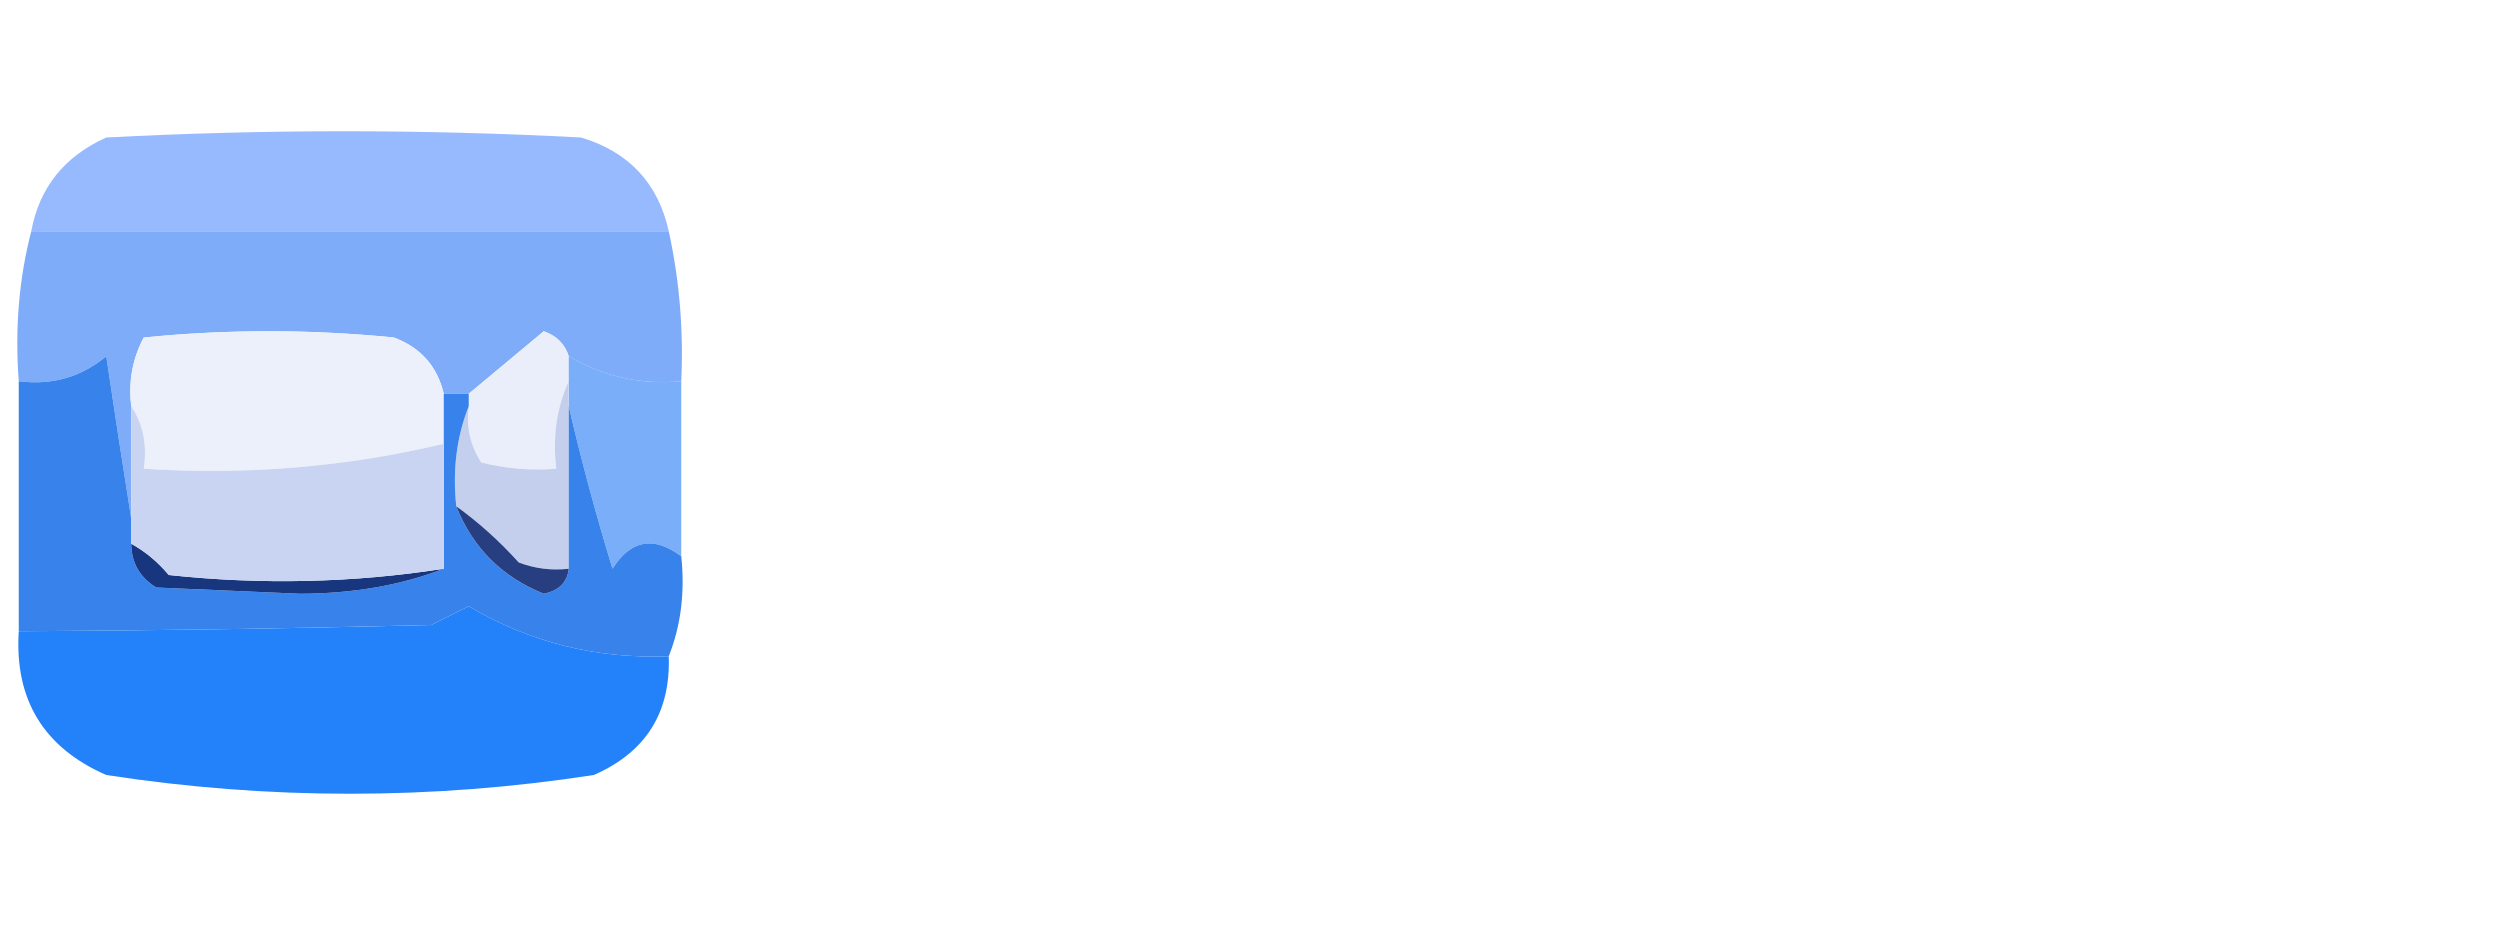
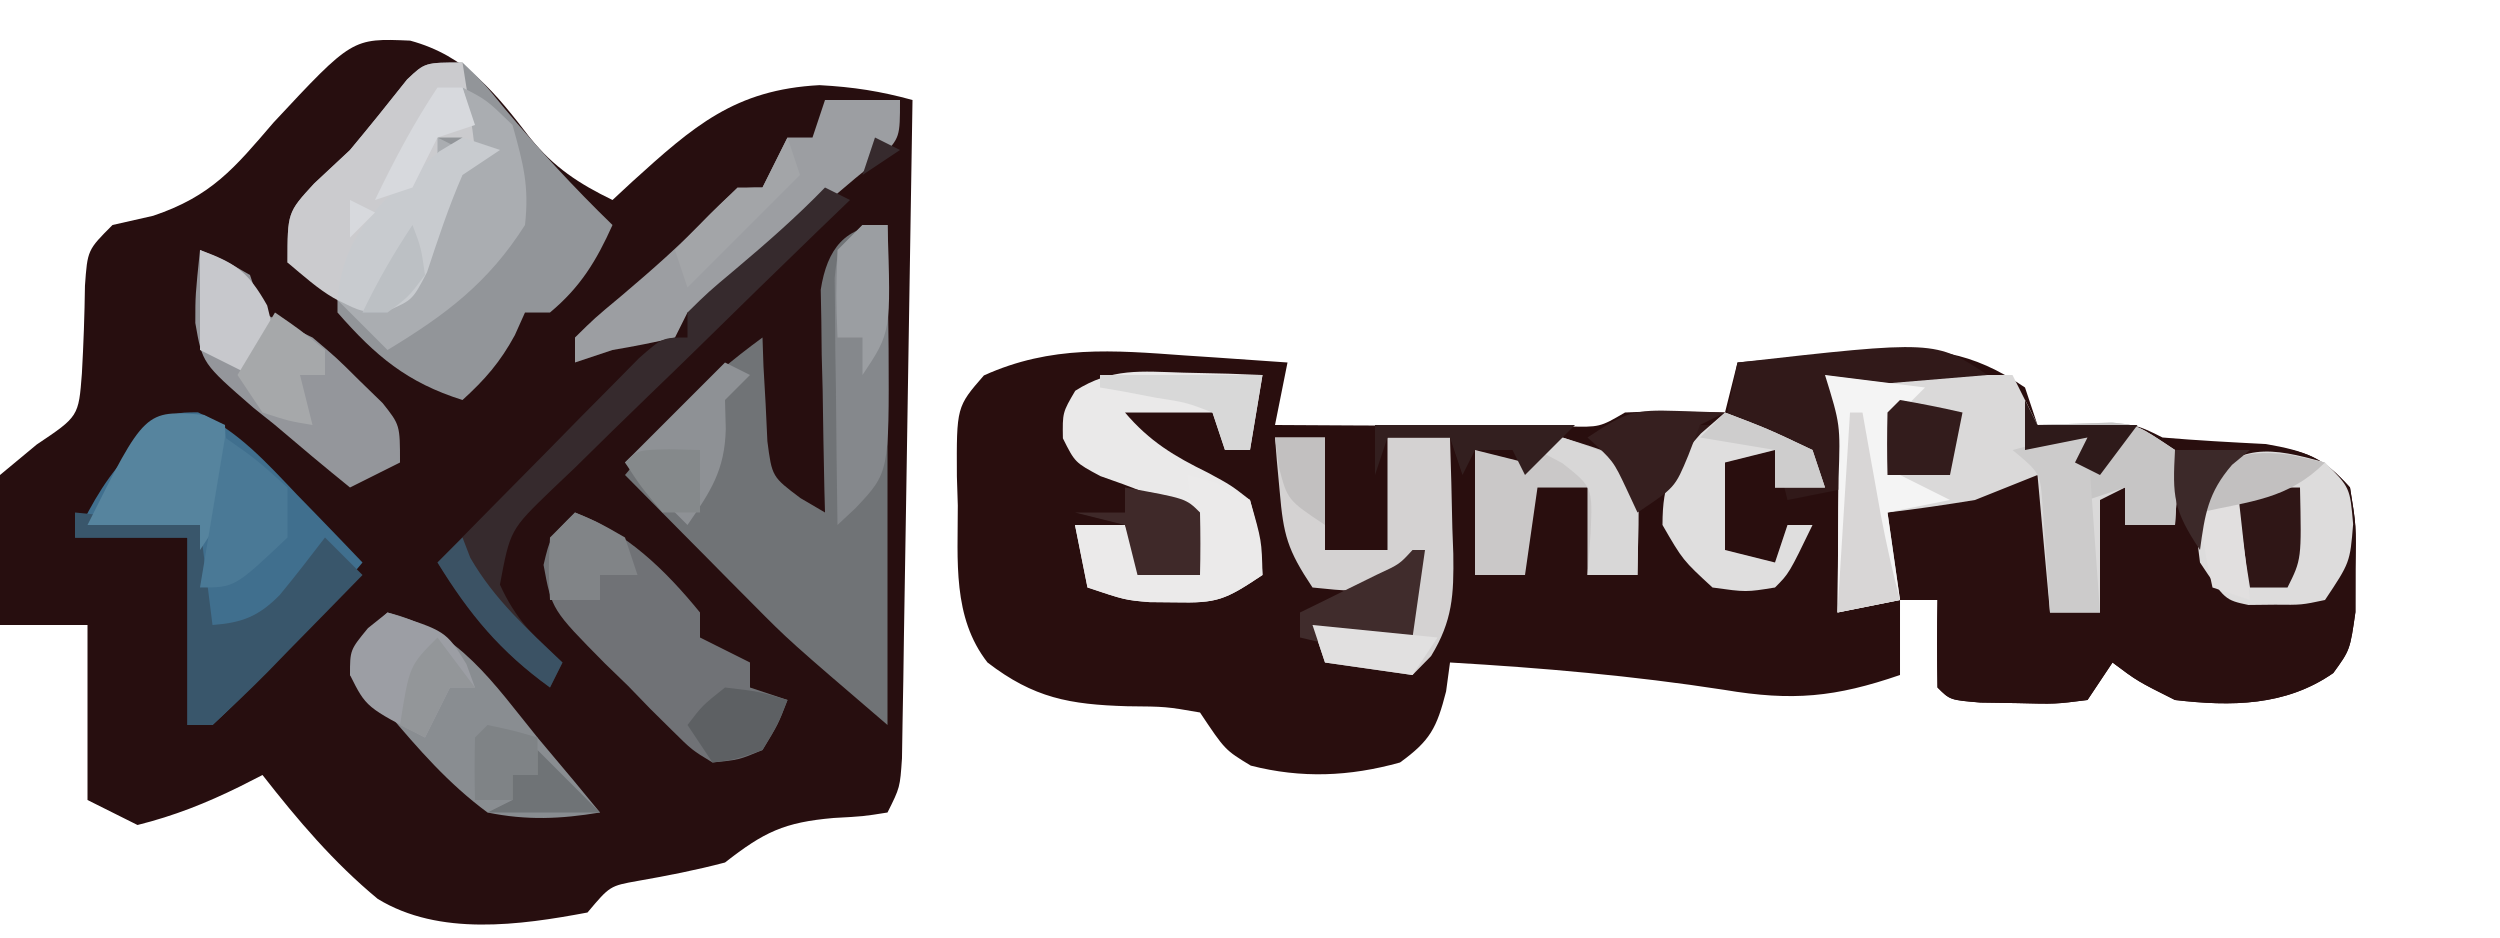
- <svg xmlns="http://www.w3.org/2000/svg" version="1.1" width="200px" height="75px" style="shape-rendering:geometricPrecision; text-rendering:geometricPrecision; image-rendering:optimizeQuality; fill-rule:evenodd; clip-rule:evenodd">
-   <g>
-     <path style="opacity:0.983" fill="#95b9fe" d="M 53.5,18.5 C 36.5,18.5 19.5,18.5 2.5,18.5C 3.143,15.012 5.143,12.512 8.5,11C 21.167,10.333 33.833,10.333 46.5,11C 50.321,12.162 52.654,14.662 53.5,18.5 Z" />
-   </g>
-   <g>
-     <path style="opacity:0.876" fill="#fefffe" d="M 62.5,19.5 C 70.171,18.137 74.838,21.137 76.5,28.5C 74.138,29.271 71.805,30.105 69.5,31C 72.102,31.883 74.269,33.383 76,35.5C 78.5,48.333 73.333,53.5 60.5,51C 56.846,48.523 55.179,45.023 55.5,40.5C 57.819,39.833 60.153,39.666 62.5,40C 62.926,43.592 64.926,45.092 68.5,44.5C 68.713,42.856 68.38,41.356 67.5,40C 57.042,37.911 53.876,32.078 58,22.5C 59.409,21.219 60.909,20.219 62.5,19.5 Z M 64.5,26.5 C 67.534,26.61 68.534,27.943 67.5,30.5C 64.649,30.037 63.649,28.704 64.5,26.5 Z" />
-   </g>
-   <g>
-     <path style="opacity:0.866" fill="#fefffe" d="M 141.5,20.5 C 147.176,20.334 152.843,20.501 158.5,21C 160.259,22.008 161.426,23.508 162,25.5C 164.318,35.338 160.485,40.338 150.5,40.5C 150.5,44.167 150.5,47.833 150.5,51.5C 147.5,51.5 144.5,51.5 141.5,51.5C 141.5,41.167 141.5,30.833 141.5,20.5 Z M 150.5,27.5 C 154.161,27.35 155.161,28.85 153.5,32C 152.552,32.483 151.552,32.65 150.5,32.5C 150.5,30.833 150.5,29.167 150.5,27.5 Z" />
-   </g>
-   <g>
-     <path style="opacity:0.993" fill="#7eacf9" d="M 2.5,18.5 C 19.5,18.5 36.5,18.5 53.5,18.5C 54.36,22.434 54.693,26.434 54.5,30.5C 51.246,30.793 48.246,30.126 45.5,28.5C 45.189,27.522 44.522,26.855 43.5,26.5C 41.481,28.19 39.481,29.856 37.5,31.5C 36.833,31.5 36.167,31.5 35.5,31.5C 34.977,29.292 33.644,27.792 31.5,27C 24.833,26.333 18.167,26.333 11.5,27C 10.594,28.7 10.261,30.533 10.5,32.5C 10.5,35.5 10.5,38.5 10.5,41.5C 9.834,37.316 9.167,32.982 8.5,28.5C 6.49,30.171 4.157,30.838 1.5,30.5C 1.183,26.298 1.517,22.298 2.5,18.5 Z" />
-   </g>
-   <g>
-     <path style="opacity:0.836" fill="#fefffe" d="M 110.5,27.5 C 113.675,27.84 115.841,29.507 117,32.5C 117.5,38.825 117.666,45.158 117.5,51.5C 114.833,51.5 112.167,51.5 109.5,51.5C 109.946,45.979 109.446,40.645 108,35.5C 106.554,40.645 106.054,45.979 106.5,51.5C 103.833,51.5 101.167,51.5 98.5,51.5C 98.5,43.833 98.5,36.167 98.5,28.5C 101.394,28.042 103.894,28.709 106,30.5C 107.409,29.219 108.909,28.219 110.5,27.5 Z" />
-   </g>
-   <g>
-     <path style="opacity:0.86" fill="#fefffe" d="M 128.5,27.5 C 134.434,27.107 138.101,29.773 139.5,35.5C 137.997,36.557 136.33,37.224 134.5,37.5C 132.526,36.296 130.526,35.462 128.5,35C 126.334,37.989 126.001,41.155 127.5,44.5C 130.36,44.916 132.526,43.916 134,41.5C 135.766,42.233 137.599,42.567 139.5,42.5C 138.265,50.629 133.598,53.462 125.5,51C 123.714,50.215 122.214,49.049 121,47.5C 119.466,43.289 119.133,38.956 120,34.5C 121.84,30.815 124.673,28.482 128.5,27.5 Z" />
-   </g>
-   <g>
-     <path style="opacity:0.818" fill="#fefffe" d="M 174.5,27.5 C 179.2,29.313 179.867,32.313 176.5,36.5C 175.094,35.332 173.928,35.665 173,37.5C 172.501,42.155 172.334,46.822 172.5,51.5C 169.833,51.5 167.167,51.5 164.5,51.5C 164.5,43.833 164.5,36.167 164.5,28.5C 167.119,28.232 169.619,28.565 172,29.5C 172.995,28.934 173.828,28.267 174.5,27.5 Z" />
-   </g>
-   <g>
-     <path style="opacity:0.873" fill="#fefffe" d="M 187.5,27.5 C 197.85,29.172 201.35,35.172 198,45.5C 194.344,51.666 189.178,53.166 182.5,50C 177.864,44.204 177.364,38.038 181,31.5C 182.792,29.372 184.958,28.039 187.5,27.5 Z M 187.5,35.5 C 188.822,35.33 189.989,35.663 191,36.5C 192.031,39.683 191.365,42.349 189,44.5C 188.228,44.355 187.561,44.022 187,43.5C 186.278,40.739 186.445,38.073 187.5,35.5 Z" />
-   </g>
-   <g>
-     <path style="opacity:0.875" fill="#fefffe" d="M 77.5,28.5 C 80.167,28.5 82.833,28.5 85.5,28.5C 86.013,32.553 86.846,36.553 88,40.5C 88.837,36.486 89.671,32.486 90.5,28.5C 92.833,28.5 95.167,28.5 97.5,28.5C 95.616,38.367 92.949,48.034 89.5,57.5C 88.975,58.192 88.308,58.692 87.5,59C 84.518,59.498 81.518,59.665 78.5,59.5C 78.192,57.076 78.526,54.743 79.5,52.5C 81.329,53.288 82.996,52.788 84.5,51C 81.867,43.6 79.534,36.1 77.5,28.5 Z" />
-   </g>
-   <g>
-     <path style="opacity:1" fill="#ebf0fb" d="M 35.5,31.5 C 35.5,32.833 35.5,34.167 35.5,35.5C 27.718,37.36 19.718,38.026 11.5,37.5C 11.784,35.585 11.451,33.919 10.5,32.5C 10.261,30.533 10.594,28.7 11.5,27C 18.167,26.333 24.833,26.333 31.5,27C 33.644,27.792 34.977,29.292 35.5,31.5 Z" />
-   </g>
-   <g>
-     <path style="opacity:1" fill="#e9eefa" d="M 45.5,28.5 C 45.5,29.167 45.5,29.833 45.5,30.5C 44.532,32.607 44.198,34.941 44.5,37.5C 42.473,37.662 40.473,37.495 38.5,37C 37.62,35.644 37.286,34.144 37.5,32.5C 37.5,32.167 37.5,31.833 37.5,31.5C 39.481,29.856 41.481,28.19 43.5,26.5C 44.522,26.855 45.189,27.522 45.5,28.5 Z" />
-   </g>
-   <g>
-     <path style="opacity:0.787" fill="#5698f7" d="M 45.5,28.5 C 48.246,30.126 51.246,30.793 54.5,30.5C 54.5,35.167 54.5,39.833 54.5,44.5C 52.292,42.857 50.459,43.19 49,45.5C 47.648,41.081 46.481,36.748 45.5,32.5C 45.5,31.833 45.5,31.167 45.5,30.5C 45.5,29.833 45.5,29.167 45.5,28.5 Z" />
-   </g>
-   <g>
-     <path style="opacity:1" fill="#c4cfee" d="M 45.5,30.5 C 45.5,31.167 45.5,31.833 45.5,32.5C 45.5,36.833 45.5,41.167 45.5,45.5C 44.127,45.657 42.793,45.49 41.5,45C 39.962,43.293 38.296,41.793 36.5,40.5C 36.194,37.615 36.527,34.948 37.5,32.5C 37.286,34.144 37.62,35.644 38.5,37C 40.473,37.495 42.473,37.662 44.5,37.5C 44.198,34.941 44.532,32.607 45.5,30.5 Z" />
-   </g>
-   <g>
-     <path style="opacity:1" fill="#3782eb" d="M 10.5,41.5 C 10.5,42.167 10.5,42.833 10.5,43.5C 10.511,45.017 11.177,46.184 12.5,47C 16.333,47.167 20.167,47.333 24,47.5C 28.229,47.49 32.062,46.823 35.5,45.5C 35.5,42.167 35.5,38.833 35.5,35.5C 35.5,34.167 35.5,32.833 35.5,31.5C 36.167,31.5 36.833,31.5 37.5,31.5C 37.5,31.833 37.5,32.167 37.5,32.5C 36.527,34.948 36.194,37.615 36.5,40.5C 37.819,43.819 40.153,46.153 43.5,47.5C 44.713,47.253 45.38,46.586 45.5,45.5C 45.5,41.167 45.5,36.833 45.5,32.5C 46.481,36.748 47.648,41.081 49,45.5C 50.459,43.19 52.292,42.857 54.5,44.5C 54.806,47.385 54.473,50.052 53.5,52.5C 47.724,52.728 42.39,51.394 37.5,48.5C 36.5,49 35.5,49.5 34.5,50C 23.411,50.278 12.411,50.445 1.5,50.5C 1.5,43.833 1.5,37.167 1.5,30.5C 4.157,30.838 6.49,30.171 8.5,28.5C 9.167,32.982 9.834,37.316 10.5,41.5 Z" />
-   </g>
-   <g>
-     <path style="opacity:1" fill="#17367e" d="M 10.5,43.5 C 11.627,44.122 12.627,44.955 13.5,46C 20.913,46.796 28.247,46.63 35.5,45.5C 32.062,46.823 28.229,47.49 24,47.5C 20.167,47.333 16.333,47.167 12.5,47C 11.177,46.184 10.511,45.017 10.5,43.5 Z" />
-   </g>
-   <g>
-     <path style="opacity:1" fill="#273e81" d="M 36.5,40.5 C 38.296,41.793 39.962,43.293 41.5,45C 42.793,45.49 44.127,45.657 45.5,45.5C 45.38,46.586 44.713,47.253 43.5,47.5C 40.153,46.153 37.819,43.819 36.5,40.5 Z" />
-   </g>
-   <g>
-     <path style="opacity:1" fill="#c9d4f3" d="M 10.5,32.5 C 11.451,33.919 11.784,35.585 11.5,37.5C 19.718,38.026 27.718,37.36 35.5,35.5C 35.5,38.833 35.5,42.167 35.5,45.5C 28.247,46.63 20.913,46.796 13.5,46C 12.627,44.955 11.627,44.122 10.5,43.5C 10.5,42.833 10.5,42.167 10.5,41.5C 10.5,38.5 10.5,35.5 10.5,32.5 Z" />
-   </g>
-   <g>
-     <path style="opacity:0.982" fill="#1f7ff9" d="M 53.5,52.5 C 53.655,57.023 51.655,60.189 47.5,62C 34.5,64 21.5,64 8.5,62C 3.489,59.805 1.156,55.971 1.5,50.5C 12.411,50.445 23.411,50.278 34.5,50C 35.5,49.5 36.5,49 37.5,48.5C 42.39,51.394 47.724,52.728 53.5,52.5 Z" />
-   </g>
+ <svg xmlns="http://www.w3.org/2000/svg" version="1.1" width="200" height="75">
+   <path d="M0 0 C4.494 1.219 6.854 4.216 9.613 7.805 C11.496 10.131 13.506 11.45 16.188 12.75 C16.707 12.268 17.226 11.786 17.762 11.289 C22.66 6.853 25.958 3.92 32.75 3.562 C35.472 3.711 37.598 4.042 40.188 4.75 C40.07 12.546 39.945 20.343 39.815 28.139 C39.772 30.793 39.73 33.447 39.69 36.101 C39.633 39.908 39.569 43.716 39.504 47.523 C39.487 48.716 39.47 49.909 39.453 51.138 C39.433 52.239 39.413 53.34 39.393 54.474 C39.377 55.447 39.362 56.419 39.346 57.421 C39.188 59.75 39.188 59.75 38.188 61.75 C36.262 62.059 36.262 62.059 33.875 62.188 C29.919 62.535 28.316 63.306 25.188 65.75 C22.874 66.36 20.567 66.812 18.211 67.223 C15.978 67.622 15.978 67.622 14.188 69.75 C8.773 70.77 2.325 71.667 -2.594 68.662 C-6.118 65.749 -9.006 62.344 -11.812 58.75 C-12.411 59.054 -13.009 59.358 -13.625 59.672 C-16.338 61.009 -18.873 62.015 -21.812 62.75 C-23.133 62.09 -24.453 61.43 -25.812 60.75 C-25.812 56.13 -25.812 51.51 -25.812 46.75 C-28.122 46.75 -30.433 46.75 -32.812 46.75 C-33.162 42.695 -33.353 38.793 -32.812 34.75 C-31.843 33.946 -30.874 33.141 -29.875 32.312 C-26.525 30.068 -26.525 30.068 -26.262 26.641 C-26.131 24.3 -26.047 21.957 -26.016 19.613 C-25.812 16.75 -25.812 16.75 -23.812 14.75 C-22.2 14.385 -22.2 14.385 -20.555 14.012 C-15.888 12.438 -14.059 10.202 -10.938 6.562 C-4.636 -0.198 -4.636 -0.198 0 0 Z " fill="#270E0F" transform="translate(32.8125,3.25)" />
+   <path d="M0 0 C1.182 0.078 1.182 0.078 2.389 0.158 C4.322 0.287 6.255 0.424 8.188 0.562 C7.857 2.212 7.527 3.862 7.188 5.562 C11.479 5.591 15.771 5.609 20.062 5.625 C21.286 5.633 22.509 5.642 23.77 5.65 C24.936 5.654 26.103 5.657 27.305 5.66 C28.383 5.665 29.462 5.671 30.574 5.676 C33.17 5.741 33.17 5.741 35.188 4.562 C37.86 4.428 40.51 4.519 43.188 4.562 C43.517 3.243 43.847 1.923 44.188 0.562 C46.895 0.312 49.602 0.087 52.312 -0.125 C53.453 -0.234 53.453 -0.234 54.617 -0.346 C59.615 -0.712 62.889 -0.363 67.188 2.562 C67.683 4.048 67.683 4.048 68.188 5.562 C70.106 5.532 70.106 5.532 72.062 5.5 C75.938 5.438 75.938 5.438 78.188 6.562 C80.944 6.799 83.698 6.944 86.461 7.086 C89.631 7.64 91.033 8.161 93.188 10.562 C93.684 13.594 93.684 13.594 93.625 17.062 C93.624 18.207 93.622 19.352 93.621 20.531 C93.188 23.562 93.188 23.562 91.848 25.406 C88.028 28.067 83.67 28.086 79.188 27.562 C76.188 26.062 76.188 26.062 74.188 24.562 C73.198 26.047 73.198 26.047 72.188 27.562 C69.621 27.891 69.621 27.891 66.625 27.812 C65.634 27.797 64.642 27.782 63.621 27.766 C61.188 27.562 61.188 27.562 60.188 26.562 C60.147 24.23 60.145 21.895 60.188 19.562 C59.197 19.562 58.208 19.562 57.188 19.562 C57.188 21.543 57.188 23.523 57.188 25.562 C52.022 27.337 48.614 27.676 43.125 26.75 C35.809 25.618 28.582 24.995 21.188 24.562 C21.084 25.326 20.981 26.089 20.875 26.875 C20.126 29.802 19.608 30.811 17.188 32.562 C13.148 33.69 9.305 33.848 5.25 32.812 C3.188 31.562 3.188 31.562 1.188 28.562 C-1.533 28.089 -1.533 28.089 -4.625 28.062 C-9.241 27.925 -12.103 27.411 -15.812 24.562 C-18.636 20.943 -18.18 16.391 -18.188 12 C-18.224 10.849 -18.224 10.849 -18.262 9.674 C-18.291 4.112 -18.291 4.112 -16.102 1.598 C-10.704 -0.843 -5.774 -0.421 0 0 Z " fill="#290E0E" transform="translate(94.8125,28.4375)" />
+   <path d="M0 0 C1.582 -0.082 3.166 -0.139 4.75 -0.188 C6.073 -0.24 6.073 -0.24 7.422 -0.293 C10.601 0.068 11.859 0.613 14 3 C14.496 6.031 14.496 6.031 14.438 9.5 C14.436 10.645 14.435 11.789 14.434 12.969 C14 16 14 16 12.66 17.844 C8.84 20.504 4.482 20.523 0 20 C-3 18.5 -3 18.5 -5 17 C-5.66 17.99 -6.32 18.98 -7 20 C-9.566 20.328 -9.566 20.328 -12.562 20.25 C-13.554 20.235 -14.545 20.219 -15.566 20.203 C-18 20 -18 20 -19 19 C-19.041 16.667 -19.042 14.333 -19 12 C-19.99 12 -20.98 12 -22 12 C-24.109 8.527 -24.109 8.527 -23.559 5.859 C-23.374 5.246 -23.19 4.632 -23 4 C-21.585 3.661 -20.168 3.329 -18.75 3 C-17.567 2.722 -17.567 2.722 -16.359 2.438 C-14 2 -14 2 -10 2 C-10 5.63 -10 9.26 -10 13 C-8.68 13 -7.36 13 -6 13 C-6.33 12.34 -6.66 11.68 -7 11 C-7.04 8.667 -7.043 6.333 -7 4 C-6.01 3.67 -5.02 3.34 -4 3 C-4 3.99 -4 4.98 -4 6 C-2.68 6 -1.36 6 0 6 C0 4.02 0 2.04 0 0 Z " fill="#2A0F0F" transform="translate(174,36)" />
+   <path d="M0 0 C1.648 1.574 1.648 1.574 3.375 3.688 C6.12 6.969 8.93 10.023 12 13 C10.715 15.867 9.429 17.976 7 20 C6.34 20 5.68 20 5 20 C4.732 20.598 4.464 21.196 4.188 21.812 C3.015 23.972 1.806 25.358 0 27 C-4.428 25.608 -6.956 23.479 -10 20 C-10 19.34 -10 18.68 -10 18 C-11.32 17.34 -12.64 16.68 -14 16 C-14 12 -14 12 -11.875 9.688 C-10.926 8.801 -9.977 7.914 -9 7 C-7.449 5.139 -5.93 3.257 -4.43 1.355 C-3 0 -3 0 0 0 Z " fill="#929599" transform="translate(37,5)" />
+   <path d="M0 0 C0 13.2 0 26.4 0 40 C-7.875 33.25 -7.875 33.25 -10.746 30.352 C-11.355 29.739 -11.964 29.127 -12.592 28.496 C-13.201 27.879 -13.81 27.261 -14.438 26.625 C-15.392 25.664 -15.392 25.664 -16.365 24.684 C-17.913 23.125 -19.457 21.563 -21 20 C-20.063 18.882 -19.122 17.766 -18.18 16.652 C-17.656 16.031 -17.133 15.41 -16.593 14.769 C-14.6 12.555 -12.397 10.762 -10 9 C-9.961 10.139 -9.961 10.139 -9.922 11.301 C-9.865 12.295 -9.808 13.289 -9.75 14.312 C-9.704 15.299 -9.657 16.285 -9.609 17.301 C-9.24 20.139 -9.24 20.139 -6.953 21.855 C-6.309 22.233 -5.664 22.611 -5 23 C-5.016 22.41 -5.031 21.82 -5.048 21.212 C-5.11 18.537 -5.149 15.863 -5.188 13.188 C-5.213 12.259 -5.238 11.33 -5.264 10.373 C-5.278 9.034 -5.278 9.034 -5.293 7.668 C-5.309 6.846 -5.324 6.024 -5.341 5.177 C-4.833 1.931 -3.397 0 0 0 Z " fill="#707376" transform="translate(71,18)" />
+   <path d="M0 0 C4.95 0 9.9 0 15 0 C15.66 1.32 16.32 2.64 17 4 C19.979 3.902 19.979 3.902 22.957 3.805 C25 4 25 4 28 6 C28.188 9.125 28.188 9.125 28 12 C26.68 12 25.36 12 24 12 C24 11.01 24 10.02 24 9 C23.01 9.495 23.01 9.495 22 10 C22 12.97 22 15.94 22 19 C20.68 19 19.36 19 18 19 C17.67 15.37 17.34 11.74 17 8 C15.35 8.66 13.7 9.32 12 10 C9.674 10.381 7.341 10.725 5 11 C5.33 13.31 5.66 15.62 6 18 C4.35 18.33 2.7 18.66 1 19 C1.012 17.796 1.023 16.592 1.035 15.352 C1.045 13.776 1.054 12.201 1.062 10.625 C1.071 9.831 1.079 9.037 1.088 8.219 C1.23 3.976 1.23 3.976 0 0 Z " fill="#DAD9D9" transform="translate(146,30)" />
+   <path d="M0 0 C3.25 1.525 5.475 4.014 7.914 6.578 C8.421 7.098 8.927 7.618 9.449 8.154 C10.694 9.435 11.93 10.724 13.164 12.016 C9.364 16.57 5.507 20.968 1.164 25.016 C0.504 25.016 -0.156 25.016 -0.836 25.016 C-0.836 20.066 -0.836 15.116 -0.836 10.016 C-3.806 10.016 -6.776 10.016 -9.836 10.016 C-8.27 6.883 -7.278 5.122 -4.961 2.703 C-4.222 1.905 -4.222 1.905 -3.469 1.09 C-1.836 0.016 -1.836 0.016 0 0 Z " fill="#406F8E" transform="translate(15.83594,32.98438)" />
+   <path d="M0 0 C0.124 0.784 0.247 1.567 0.375 2.375 C0.791 5.141 0.791 5.141 3 7 C2.01 7.66 1.02 8.32 0 9 C-1.117 11.552 -1.964 14.141 -2.84 16.785 C-4 19 -4 19 -5.926 19.914 C-9.47 20.061 -11.383 18.201 -14 16 C-14 12 -14 12 -11.875 9.688 C-10.926 8.801 -9.977 7.914 -9 7 C-7.449 5.139 -5.93 3.257 -4.43 1.355 C-3 0 -3 0 0 0 Z M-2 6 C-1.67 6.66 -1.34 7.32 -1 8 C-0.67 7.34 -0.34 6.68 0 6 C-0.66 6 -1.32 6 -2 6 Z " fill="#CBCBCE" transform="translate(37,5)" />
+   <path d="M0 0 C-5.94 0.495 -5.94 0.495 -12 1 C-11.67 1.33 -11.34 1.66 -11 2 C-10.959 4.333 -10.958 6.667 -11 9 C-12.65 9.33 -14.3 9.66 -16 10 C-16.33 8.68 -16.66 7.36 -17 6 C-18.32 6.33 -19.64 6.66 -21 7 C-21 9.31 -21 11.62 -21 14 C-19.68 14.33 -18.36 14.66 -17 15 C-16.67 14.01 -16.34 13.02 -16 12 C-15.34 12 -14.68 12 -14 12 C-15.875 15.875 -15.875 15.875 -17 17 C-19.312 17.375 -19.312 17.375 -22 17 C-24.375 14.812 -24.375 14.812 -26 12 C-25.831 8.447 -25 7.001 -23 4 C-22.34 4 -21.68 4 -21 4 C-20.67 2.35 -20.34 0.7 -20 -1 C-4.175 -2.783 -4.175 -2.783 0 0 Z " fill="#311919" transform="translate(159,30)" />
+   <path d="M0 0 C4.136 1.591 7.232 4.605 10 8 C10 8.66 10 9.32 10 10 C11.32 10.66 12.64 11.32 14 12 C14 12.66 14 13.32 14 14 C14.99 14.33 15.98 14.66 17 15 C16.25 16.938 16.25 16.938 15 19 C13.124 19.79 13.124 19.79 11 20 C9.353 19 9.353 19 7.766 17.43 C7.192 16.863 6.618 16.295 6.027 15.711 C5.441 15.105 4.854 14.499 4.25 13.875 C3.648 13.292 3.046 12.71 2.426 12.109 C-1.857 7.778 -1.857 7.778 -2.516 4.195 C-2 2 -2 2 0 0 Z " fill="#707276" transform="translate(46,41)" />
+   <path d="M0 0 C1.769 0.041 1.769 0.041 3.574 0.082 C4.478 0.117 5.381 0.152 6.312 0.188 C5.982 2.167 5.652 4.147 5.312 6.188 C4.652 6.188 3.993 6.188 3.312 6.188 C2.982 5.197 2.652 4.207 2.312 3.188 C0.003 3.188 -2.308 3.188 -4.688 3.188 C-2.716 5.507 -0.751 6.681 1.938 8 C3.793 9.004 3.793 9.004 5.312 10.188 C6.25 13.438 6.25 13.438 6.312 16.188 C3.287 18.204 2.702 18.446 -0.688 18.375 C-1.368 18.369 -2.049 18.362 -2.75 18.355 C-4.688 18.188 -4.688 18.188 -7.688 17.188 C-8.018 15.537 -8.348 13.887 -8.688 12.188 C-7.367 12.188 -6.048 12.188 -4.688 12.188 C-4.357 13.178 -4.027 14.168 -3.688 15.188 C-2.038 15.518 -0.388 15.848 1.312 16.188 C1.524 13.796 1.524 13.796 0.312 11.188 C-1.958 9.98 -4.225 9.112 -6.656 8.277 C-8.688 7.188 -8.688 7.188 -9.656 5.254 C-9.688 3.188 -9.688 3.188 -8.668 1.449 C-5.761 -0.403 -3.408 -0.101 0 0 Z " fill="#EAE9E9" transform="translate(94.6875,29.8125)" />
+   <path d="M0 0 C1.32 0 2.64 0 4 0 C4 2.97 4 5.94 4 9 C5.65 9 7.3 9 9 9 C9 6.03 9 3.06 9 0 C10.65 0 12.3 0 14 0 C14.081 2.417 14.141 4.832 14.188 7.25 C14.225 8.273 14.225 8.273 14.264 9.316 C14.311 12.592 14.211 14.653 12.488 17.484 C11.997 17.985 11.506 18.485 11 19 C8.69 18.67 6.38 18.34 4 18 C3.67 17.01 3.34 16.02 3 15 C5.31 15.33 7.62 15.66 10 16 C10.33 14.02 10.66 12.04 11 10 C10.34 10.66 9.68 11.32 9 12 C6 12.312 6 12.312 3 12 C0.976 8.965 0.679 7.806 0.375 4.312 C0.3 3.504 0.225 2.696 0.148 1.863 C0.099 1.248 0.05 0.634 0 0 Z " fill="#D4D2D2" transform="translate(102,35)" />
+   <path d="M0 0 C1.98 0 3.96 0 6 0 C6 3 6 3 4.496 4.578 C3.817 5.13 3.137 5.682 2.438 6.25 C-1.127 9.219 -4.37 12.345 -7.555 15.715 C-9 17 -9 17 -11 17 C-11.33 17.66 -11.66 18.32 -12 19 C-13.654 19.392 -15.323 19.721 -17 20 C-17.99 20.33 -18.98 20.66 -20 21 C-20 20.34 -20 19.68 -20 19 C-18.426 17.449 -18.426 17.449 -16.312 15.688 C-13.802 13.564 -11.392 11.445 -9.125 9.062 C-7 7 -7 7 -5 7 C-4.34 5.68 -3.68 4.36 -3 3 C-2.34 3 -1.68 3 -1 3 C-0.67 2.01 -0.34 1.02 0 0 Z " fill="#9C9EA2" transform="translate(66,8)" />
+   <path d="M0 0 C5.685 1.378 8.481 5.671 12 10 C12.978 11.167 13.958 12.334 14.938 13.5 C15.618 14.325 16.299 15.15 17 16 C13.863 16.523 11.126 16.644 8 16 C4.88 13.7 2.493 10.95 0 8 C-0.99 6.99 -1.986 5.986 -3 5 C-1.125 1.125 -1.125 1.125 0 0 Z " fill="#898D91" transform="translate(31,49)" />
+   <path d="M0 0 C1.938 0.812 1.938 0.812 4 2 C4.33 2.99 4.66 3.98 5 5 C6.316 5.7 7.652 6.363 9 7 C10.922 8.621 10.922 8.621 12.75 10.438 C13.67 11.333 13.67 11.333 14.609 12.246 C16 14 16 14 16 17 C14.02 17.99 14.02 17.99 12 19 C9.973 17.359 7.983 15.693 6 14 C5.141 13.314 5.141 13.314 4.266 12.613 C0.185 9.067 0.185 9.067 -0.375 5.84 C-0.375 3.625 -0.375 3.625 0 0 Z " fill="#94969B" transform="translate(16,20)" />
+   <path d="M0 0 C2 2 2 2 2.25 4.938 C2 8 2 8 0 11 C-1.875 11.398 -1.875 11.398 -4 11.375 C-4.701 11.383 -5.402 11.39 -6.125 11.398 C-8 11 -8 11 -10 8 C-10.375 5 -10.375 5 -10 2 C-6.948 -1.639 -4.354 -1.23 0 0 Z " fill="#DDDCDC" transform="translate(186,37)" />
+   <path d="M0 0 C0.66 0.33 1.32 0.66 2 1 C1.01 1.66 0.02 2.32 -1 3 C-0.67 2.01 -0.34 1.02 0 0 Z M-4 4 C-3.34 4.33 -2.68 4.66 -2 5 C-3.28 6.233 -3.28 6.233 -4.586 7.491 C-7.745 10.541 -10.884 13.612 -14.018 16.688 C-15.377 18.018 -16.742 19.342 -18.113 20.66 C-20.08 22.555 -22.028 24.468 -23.973 26.387 C-24.59 26.973 -25.208 27.56 -25.844 28.164 C-29.184 31.387 -29.184 31.387 -30.006 35.769 C-28.788 38.471 -27.222 40.065 -25 42 C-25.33 42.66 -25.66 43.32 -26 44 C-30 41.111 -32.349 38.135 -35 34 C-32.05 30.992 -29.089 27.995 -26.125 25 C-24.862 23.712 -24.862 23.712 -23.574 22.398 C-22.769 21.586 -21.963 20.774 -21.133 19.938 C-20.389 19.183 -19.646 18.429 -18.879 17.652 C-17 16 -17 16 -15 16 C-15 15.34 -15 14.68 -15 14 C-13.355 12.379 -13.355 12.379 -11.188 10.562 C-8.689 8.455 -6.276 6.348 -4 4 Z " fill="#362A2D" transform="translate(70,11)" />
+   <path d="M0 0 C1.938 1 1.938 1 4 3 C4.873 6.132 5.343 7.883 5 11 C2.06 15.633 -1.349 18.188 -6 21 C-7.32 19.68 -8.64 18.36 -10 17 C-8.35 17 -6.7 17 -5 17 C-4.734 16.301 -4.469 15.603 -4.195 14.883 C-3.666 13.518 -3.666 13.518 -3.125 12.125 C-2.777 11.22 -2.429 10.315 -2.07 9.383 C-1 7 -1 7 1 5 C0.68 2.397 0.68 2.397 0 0 Z M-2 4 C-1.01 4.495 -1.01 4.495 0 5 C-0.99 5.495 -0.99 5.495 -2 6 C-2 5.34 -2 4.68 -2 4 Z " fill="#AAADB1" transform="translate(37,7)" />
+   <path d="M0 0 C3.3 0.33 6.6 0.66 10 1 C10.33 3.64 10.66 6.28 11 9 C13.379 8.824 14.702 8.303 16.379 6.598 C17.621 5.094 18.814 3.549 20 2 C20.99 2.99 21.98 3.98 23 5 C21.048 7.006 19.089 9.005 17.125 11 C16.569 11.572 16.014 12.145 15.441 12.734 C13.999 14.195 12.503 15.601 11 17 C10.34 17 9.68 17 9 17 C9 12.05 9 7.1 9 2 C6.03 2 3.06 2 0 2 C0 1.34 0 0.68 0 0 Z " fill="#39566B" transform="translate(6,41)" />
+   <path d="M0 0 C4.345 1.345 4.345 1.345 6 3 C6.141 5.671 6.042 8.324 6 11 C4.68 11 3.36 11 2 11 C2 8.69 2 6.38 2 4 C0.68 4 -0.64 4 -2 4 C-2.33 6.31 -2.66 8.62 -3 11 C-4.32 11 -5.64 11 -7 11 C-7 7.7 -7 4.4 -7 1 C-5.68 1.33 -4.36 1.66 -3 2 C-2.01 1.34 -1.02 0.68 0 0 Z " fill="#CAC8C8" transform="translate(125,35)" />
+   <path d="M0 0 C0.66 0 1.32 0 2 0 C2.027 2.563 2.047 5.125 2.062 7.688 C2.071 8.409 2.079 9.13 2.088 9.873 C2.133 19.799 2.133 19.799 -0.543 22.635 C-1.024 23.086 -1.505 23.536 -2 24 C-2.058 20.375 -2.094 16.75 -2.125 13.125 C-2.142 12.092 -2.159 11.06 -2.176 9.996 C-2.182 9.01 -2.189 8.024 -2.195 7.008 C-2.206 6.097 -2.216 5.185 -2.227 4.247 C-2 2 -2 2 0 0 Z " fill="#85888C" transform="translate(69,18)" />
+   <path d="M0 0 C3.438 1.312 3.438 1.312 7 3 C7.33 3.99 7.66 4.98 8 6 C6.68 6 5.36 6 4 6 C4 5.01 4 4.02 4 3 C2.68 3.33 1.36 3.66 0 4 C0 6.31 0 8.62 0 11 C1.32 11.33 2.64 11.66 4 12 C4.33 11.01 4.66 10.02 5 9 C5.66 9 6.32 9 7 9 C5.125 12.875 5.125 12.875 4 14 C1.688 14.375 1.688 14.375 -1 14 C-3.375 11.812 -3.375 11.812 -5 9 C-5 5.504 -4.269 4.302 -1.938 1.688 C-1.298 1.131 -0.659 0.574 0 0 Z " fill="#DFDEDE" transform="translate(138,33)" />
+   <path d="M0 0 C2.438 0.625 2.438 0.625 5 2 C5.812 5.125 5.812 5.125 6 8 C2.975 10.017 2.389 10.258 -1 10.188 C-1.681 10.181 -2.361 10.175 -3.062 10.168 C-5 10 -5 10 -8 9 C-8.33 7.35 -8.66 5.7 -9 4 C-7.68 4 -6.36 4 -5 4 C-4.67 4.99 -4.34 5.98 -4 7 C-2.35 7.33 -0.7 7.66 1 8 C0.67 5.36 0.34 2.72 0 0 Z " fill="#EBEAEA" transform="translate(95,38)" />
+   <path d="M0 0 C0.557 0.268 1.114 0.536 1.688 0.812 C1.938 7.438 1.938 7.438 -0.312 10.812 C-0.312 10.152 -0.312 9.492 -0.312 8.812 C-3.283 8.812 -6.253 8.812 -9.312 8.812 C-4.715 -0.382 -4.715 -0.382 0 0 Z " fill="#56849E" transform="translate(16.3125,33.1875)" />
+   <path d="M0 0 C2.64 0.33 5.28 0.66 8 1 C7.34 1.66 6.68 2.32 6 3 C5.833 5.584 5.833 5.584 6 8 C7.32 8.66 8.64 9.32 10 10 C8.35 10.33 6.7 10.66 5 11 C5.33 13.31 5.66 15.62 6 18 C4.35 18.33 2.7 18.66 1 19 C1.012 17.796 1.023 16.592 1.035 15.352 C1.045 13.776 1.054 12.201 1.062 10.625 C1.071 9.831 1.079 9.037 1.088 8.219 C1.23 3.976 1.23 3.976 0 0 Z " fill="#F4F4F4" transform="translate(146,30)" />
+   <path d="M0 0 C0.99 0.33 1.98 0.66 3 1 C2.01 1.66 1.02 2.32 0 3 C-1.117 5.552 -1.964 8.141 -2.84 10.785 C-4 13 -4 13 -6.004 13.871 C-8 14 -8 14 -10 13 C-9.501 7.18 -6.04 4.8 -1.875 1.125 C-1.256 0.754 -0.637 0.383 0 0 Z " fill="#C8CBCF" transform="translate(37,11)" />
+   <path d="M0 0 C0.33 0.66 0.66 1.32 1 2 C3.979 1.902 3.979 1.902 6.957 1.805 C9 2 9 2 12 4 C12.188 7.125 12.188 7.125 12 10 C10.68 10 9.36 10 8 10 C8 9.01 8 8.02 8 7 C7.01 7.33 6.02 7.66 5 8 C4.67 7.01 4.34 6.02 4 5 C4.33 4.34 4.66 3.68 5 3 C3.35 3.33 1.7 3.66 0 4 C0 2.68 0 1.36 0 0 Z " fill="#C6C5C5" transform="translate(162,32)" />
+   <path d="M0 0 C4.677 1.477 4.677 1.477 6.312 4.125 C6.539 4.744 6.766 5.362 7 6 C6.34 6 5.68 6 5 6 C4.34 7.32 3.68 8.64 3 10 C-1.707 7.586 -1.707 7.586 -3 5 C-3 3 -3 3 -1.562 1.25 C-1.047 0.838 -0.531 0.425 0 0 Z " fill="#9C9EA4" transform="translate(31,49)" />
+   <path d="M0 0 C0.66 0.33 1.32 0.66 2 1 C1.34 1.66 0.68 2.32 0 3 C0.021 3.763 0.041 4.526 0.062 5.312 C-0.015 8.634 -1.148 10.299 -3 13 C-4.65 11.35 -6.3 9.7 -8 8 C-5.36 5.36 -2.72 2.72 0 0 Z " fill="#8E9195" transform="translate(58,29)" />
+   <path d="M0 0 C2.5 1.75 2.5 1.75 5 4 C5 5.32 5 6.64 5 8 C0.778 12 0.778 12 -2 12 C-1.34 8.04 -0.68 4.08 0 0 Z " fill="#4A7996" transform="translate(18,35)" />
+   <path d="M0 0 C0.33 4.62 0.66 9.24 1 14 C-0.32 14 -1.64 14 -3 14 C-3.073 12.844 -3.073 12.844 -3.148 11.664 C-3.223 10.661 -3.298 9.658 -3.375 8.625 C-3.445 7.627 -3.514 6.63 -3.586 5.602 C-3.764 2.845 -3.764 2.845 -6 1 C-3.924 0.447 -2.156 0 0 0 Z " fill="#CCCBCB" transform="translate(167,35)" />
+   <path d="M0 0 C2.863 1.05 3.85 1.734 5.375 4.438 C5.684 5.706 5.684 5.706 6 7 C5.01 8.485 5.01 8.485 4 10 C2.68 9.34 1.36 8.68 0 8 C0 5.36 0 2.72 0 0 Z " fill="#C7C8CC" transform="translate(16,20)" />
+   <path d="M0 0 C4.875 0.875 4.875 0.875 6 2 C6.041 3.666 6.043 5.334 6 7 C4.35 7 2.7 7 1 7 C0.67 5.68 0.34 4.36 0 3 C-1.32 2.67 -2.64 2.34 -4 2 C-2.68 2 -1.36 2 0 2 C0 1.34 0 0.68 0 0 Z " fill="#3F2929" transform="translate(90,39)" />
+   <path d="M0 0 C4.556 1.556 4.556 1.556 6 3 C6.141 5.671 6.042 8.324 6 11 C4.68 11 3.36 11 2 11 C2.083 9.907 2.165 8.814 2.25 7.688 C2.411 3.966 2.411 3.966 0 2.062 C-0.66 1.712 -1.32 1.361 -2 1 C-1.34 0.67 -0.68 0.34 0 0 Z " fill="#D8D7D7" transform="translate(125,35)" />
+   <path d="M0 0 C1.887 0.062 1.887 0.062 3.812 0.125 C2.822 0.62 2.822 0.62 1.812 1.125 C1.503 1.929 1.194 2.734 0.875 3.562 C-0.188 6.125 -0.188 6.125 -3.188 8.125 C-3.476 7.506 -3.765 6.888 -4.062 6.25 C-5.125 3.992 -5.125 3.992 -7.188 2.125 C-4.099 0.066 -3.478 -0.114 0 0 Z " fill="#361F1F" transform="translate(134.1875,32.875)" />
+   <path d="M0 0 C0.33 0 0.66 0 1 0 C0.67 2.31 0.34 4.62 0 7 C-3.325 8.108 -5.622 7.845 -9 7 C-9 6.34 -9 5.68 -9 5 C-8.434 4.723 -7.868 4.446 -7.285 4.16 C-6.552 3.798 -5.818 3.436 -5.062 3.062 C-3.966 2.523 -3.966 2.523 -2.848 1.973 C-1.038 1.136 -1.038 1.136 0 0 Z " fill="#402C2C" transform="translate(113,44)" />
+   <path d="M0 0 C1.32 0 2.64 0 4 0 C4.125 5.75 4.125 5.75 3 8 C2.01 8 1.02 8 0 8 C-0.381 5.674 -0.713 3.339 -1 1 C-0.67 0.67 -0.34 0.34 0 0 Z " fill="#2F1616" transform="translate(180,39)" />
+   <path d="M0 0 C0.66 0 1.32 0 2 0 C2.286 8.571 2.286 8.571 0 12 C0 11.01 0 10.02 0 9 C-0.66 9 -1.32 9 -2 9 C-2.125 5.625 -2.125 5.625 -2 2 C-1.34 1.34 -0.68 0.68 0 0 Z " fill="#9B9EA2" transform="translate(69,18)" />
+   <path d="M0 0 C1.938 0.812 1.938 0.812 4 2 C4.33 2.99 4.66 3.98 5 5 C4.01 5 3.02 5 2 5 C2 5.66 2 6.32 2 7 C0.68 7 -0.64 7 -2 7 C-2.125 4.625 -2.125 4.625 -2 2 C-1.34 1.34 -0.68 0.68 0 0 Z " fill="#818487" transform="translate(46,41)" />
+   <path d="M0 0 C5.28 0 10.56 0 16 0 C14.68 1.32 13.36 2.64 12 4 C11.67 3.34 11.34 2.68 11 2 C10.01 2 9.02 2 8 2 C7.67 2.66 7.34 3.32 7 4 C6.67 3.01 6.34 2.02 6 1 C4.35 1 2.7 1 1 1 C0.67 1.99 0.34 2.98 0 4 C0 2.68 0 1.36 0 0 Z " fill="#331F1F" transform="translate(110,34)" />
+   <path d="M0 0 C1.675 0.286 3.344 0.618 5 1 C4.67 2.65 4.34 4.3 4 6 C2.35 6 0.7 6 -1 6 C-1.043 4.334 -1.041 2.666 -1 1 C-0.67 0.67 -0.34 0.34 0 0 Z " fill="#331C1C" transform="translate(152,32)" />
+   <path d="M0 0 C2 1.375 2 1.375 4 3 C4 3.66 4 4.32 4 5 C3.34 5 2.68 5 2 5 C2.33 6.32 2.66 7.64 3 9 C1.125 8.688 1.125 8.688 -1 8 C-1.66 7.01 -2.32 6.02 -3 5 C-2.01 3.35 -1.02 1.7 0 0 Z " fill="#A6A8AA" transform="translate(22,25)" />
+   <path d="M0 0 C2.688 0.312 2.688 0.312 5 1 C4.25 2.938 4.25 2.938 3 5 C0.875 5.75 0.875 5.75 -1 6 C-1.66 5.01 -2.32 4.02 -3 3 C-1.812 1.438 -1.812 1.438 0 0 Z " fill="#5D6063" transform="translate(58,55)" />
+   <path d="M0 0 C0.33 0 0.66 0 1 0 C1.133 0.748 1.266 1.495 1.402 2.266 C1.579 3.25 1.756 4.235 1.938 5.25 C2.199 6.712 2.199 6.712 2.465 8.203 C2.904 10.497 3.403 12.743 4 15 C2.35 15.33 0.7 15.66 -1 16 C-0.67 10.72 -0.34 5.44 0 0 Z " fill="#D8D6D6" transform="translate(148,33)" />
+   <path d="M0 0 C4.29 0 8.58 0 13 0 C12.67 1.98 12.34 3.96 12 6 C11.34 6 10.68 6 10 6 C9.67 5.01 9.34 4.02 9 3 C6.894 2.194 6.894 2.194 4.438 1.812 C3.611 1.654 2.785 1.495 1.934 1.332 C1.296 1.222 0.657 1.113 0 1 C0 0.67 0 0.34 0 0 Z " fill="#D8D8D8" transform="translate(88,30)" />
+   <path d="M0 0 C0.33 0.99 0.66 1.98 1 3 C-1.97 5.97 -4.94 8.94 -8 12 C-8.33 11.01 -8.66 10.02 -9 9 C-7.377 7.291 -5.707 5.626 -4 4 C-3.34 4 -2.68 4 -2 4 C-1.34 2.68 -0.68 1.36 0 0 Z " fill="#A3A5A8" transform="translate(63,11)" />
+   <path d="M0 0 C0.66 0 1.32 0 2 0 C2.33 0.99 2.66 1.98 3 3 C2.01 3.33 1.02 3.66 0 4 C-0.33 4.66 -0.66 5.32 -1 6 C-1.33 6.66 -1.66 7.32 -2 8 C-2.99 8.33 -3.98 8.66 -5 9 C-3.501 5.886 -1.918 2.878 0 0 Z M-7 9 C-6.01 9.495 -6.01 9.495 -5 10 C-5.66 10.66 -6.32 11.32 -7 12 C-7 11.01 -7 10.02 -7 9 Z " fill="#D7D9DD" transform="translate(35,7)" />
+   <path d="M0 0 C0.309 0.804 0.309 0.804 0.625 1.625 C2.58 5.002 5.182 7.305 8 10 C7.67 10.66 7.34 11.32 7 12 C3.019 9.125 0.564 6.179 -2 2 C-1.34 1.34 -0.68 0.68 0 0 Z " fill="#3B5264" transform="translate(37,43)" />
+   <path d="M0 0 C0.99 1.32 1.98 2.64 3 4 C2.34 4 1.68 4 1 4 C0.34 5.32 -0.32 6.64 -1 8 C-1.66 7.67 -2.32 7.34 -3 7 C-2.25 2.25 -2.25 2.25 0 0 Z " fill="#939699" transform="translate(35,51)" />
+   <path d="M0 0 C1.65 1.65 3.3 3.3 5 5 C2.03 5 -0.94 5 -4 5 C-3.34 4.67 -2.68 4.34 -2 4 C-2 3.34 -2 2.68 -2 2 C-1.34 2 -0.68 2 0 2 C0 1.34 0 0.68 0 0 Z " fill="#6F7376" transform="translate(43,60)" />
+   <path d="M0 0 C0.33 0 0.66 0 1 0 C1.33 2.97 1.66 5.94 2 9 C1.01 8.67 0.02 8.34 -1 8 C-1.625 5.125 -1.625 5.125 -2 2 C-1.34 1.34 -0.68 0.68 0 0 Z " fill="#E1DFDF" transform="translate(178,39)" />
+   <path d="M0 0 C3.438 1.312 3.438 1.312 7 3 C7.33 3.99 7.66 4.98 8 6 C6.68 6 5.36 6 4 6 C4 5.01 4 4.02 4 3 C1.03 2.505 1.03 2.505 -2 2 C-1.34 1.34 -0.68 0.68 0 0 Z " fill="#CECDCD" transform="translate(138,33)" />
+   <path d="M0 0 C3.3 0.33 6.6 0.66 10 1 C9.01 2.485 9.01 2.485 8 4 C5.69 3.67 3.38 3.34 1 3 C0.67 2.01 0.34 1.02 0 0 Z " fill="#E1E0E0" transform="translate(105,50)" />
+   <path d="M0 0 C0.928 0.206 1.856 0.412 2.812 0.625 C-0.139 3.577 -3.143 3.712 -7.188 4.625 C-5.781 0.405 -4.429 -0.521 0 0 Z " fill="#C2C0C0" transform="translate(183.1875,36.375)" />
+   <path d="M0 0 C2.062 0.438 2.062 0.438 4 1 C4 1.99 4 2.98 4 4 C3.34 4 2.68 4 2 4 C2 4.66 2 5.32 2 6 C1.01 6 0.02 6 -1 6 C-1.043 4.334 -1.041 2.666 -1 1 C-0.67 0.67 -0.34 0.34 0 0 Z " fill="#7F8386" transform="translate(39,58)" />
+   <path d="M0 0 C1.98 0 3.96 0 6 0 C5.288 0.588 5.288 0.588 4.562 1.188 C2.648 3.408 2.387 5.134 2 8 C-0.152 4.772 -0.201 3.716 0 0 Z " fill="#3C2929" transform="translate(174,36)" />
+   <path d="M0 0 C1.207 0.031 1.207 0.031 2.438 0.062 C2.438 1.712 2.438 3.362 2.438 5.062 C1.448 5.062 0.458 5.062 -0.562 5.062 C-2.25 3.062 -2.25 3.062 -3.562 1.062 C-2.562 0.062 -2.562 0.062 0 0 Z " fill="#85898B" transform="translate(53.5625,35.9375)" />
+   <path d="M0 0 C0.33 0.66 0.66 1.32 1 2 C3.64 2 6.28 2 9 2 C8.01 3.32 7.02 4.64 6 6 C5.34 5.67 4.68 5.34 4 5 C4.33 4.34 4.66 3.68 5 3 C3.35 3.33 1.7 3.66 0 4 C0 2.68 0 1.36 0 0 Z " fill="#2E1A1A" transform="translate(162,32)" />
+   <path d="M0 0 C1.32 0 2.64 0 4 0 C4 2.31 4 4.62 4 7 C1 5 1 5 0.312 2.375 C0.209 1.591 0.106 0.807 0 0 Z " fill="#C2C0C0" transform="translate(102,35)" />
+   <path d="M0 0 C0.688 1.812 0.688 1.812 1 4 C-0.312 5.75 -0.312 5.75 -2 7 C-2.66 7 -3.32 7 -4 7 C-2.796 4.506 -1.546 2.319 0 0 Z " fill="#BCC0C4" transform="translate(33,18)" />
</svg>
